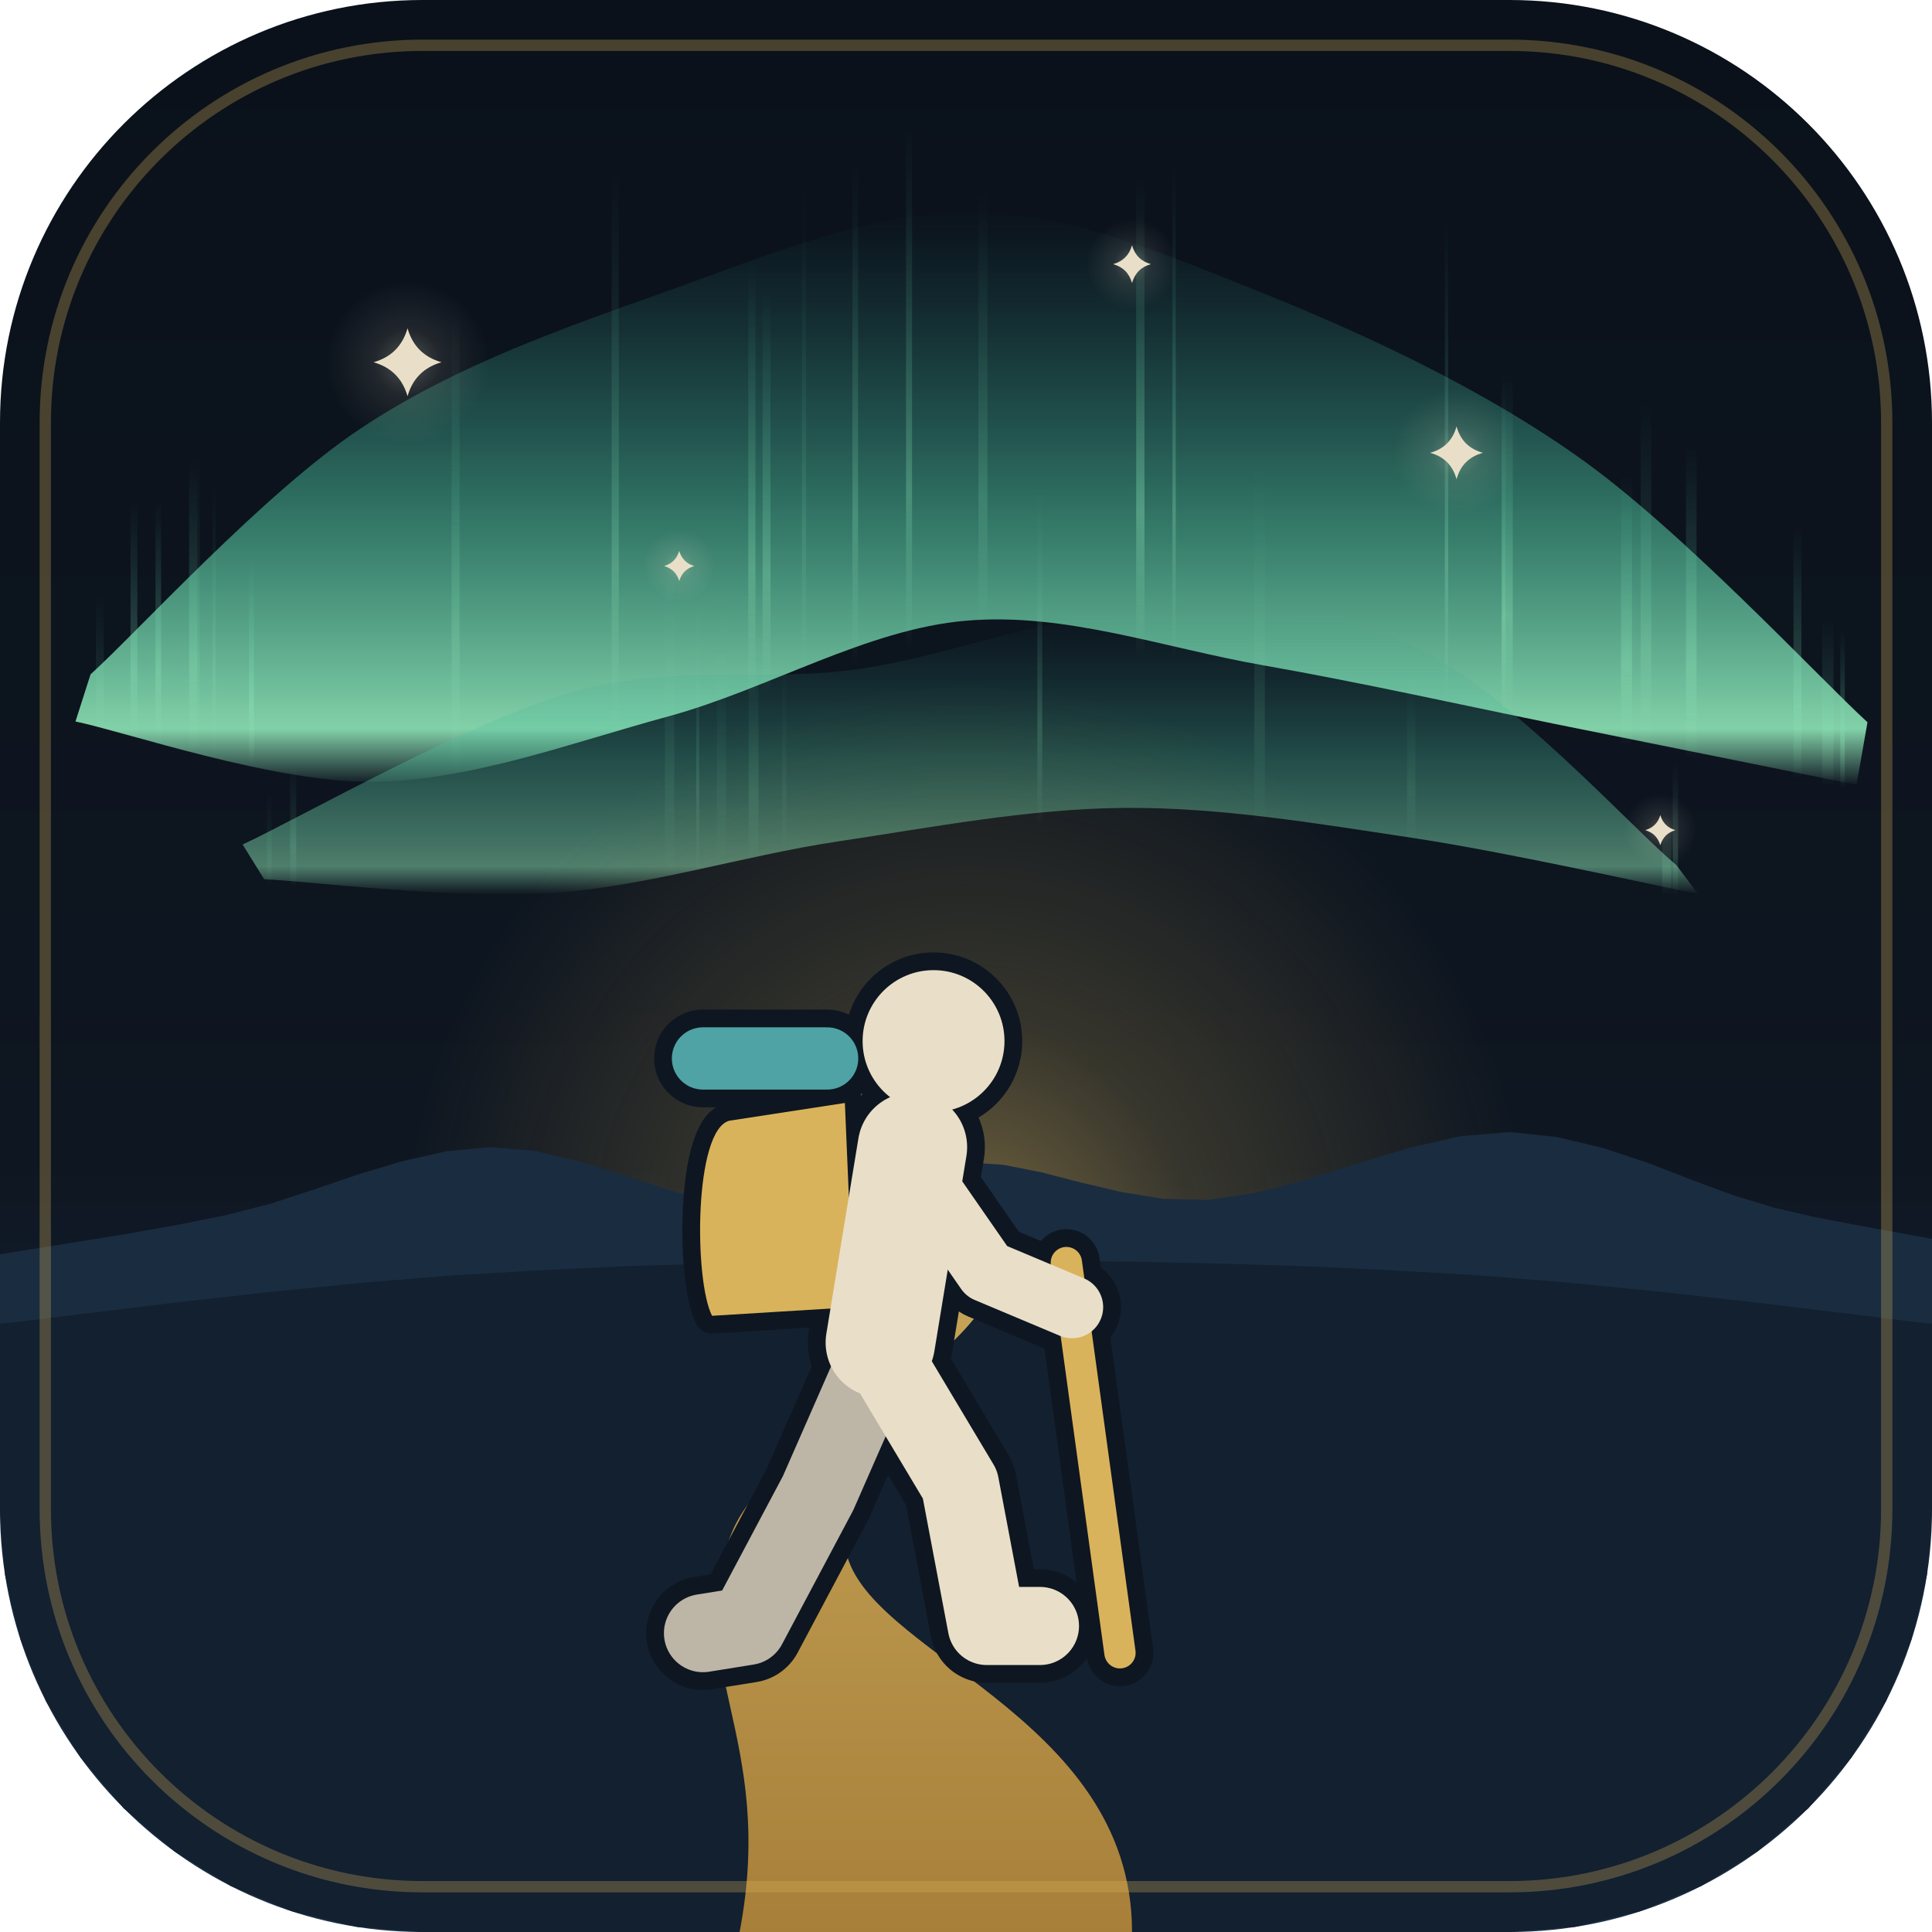
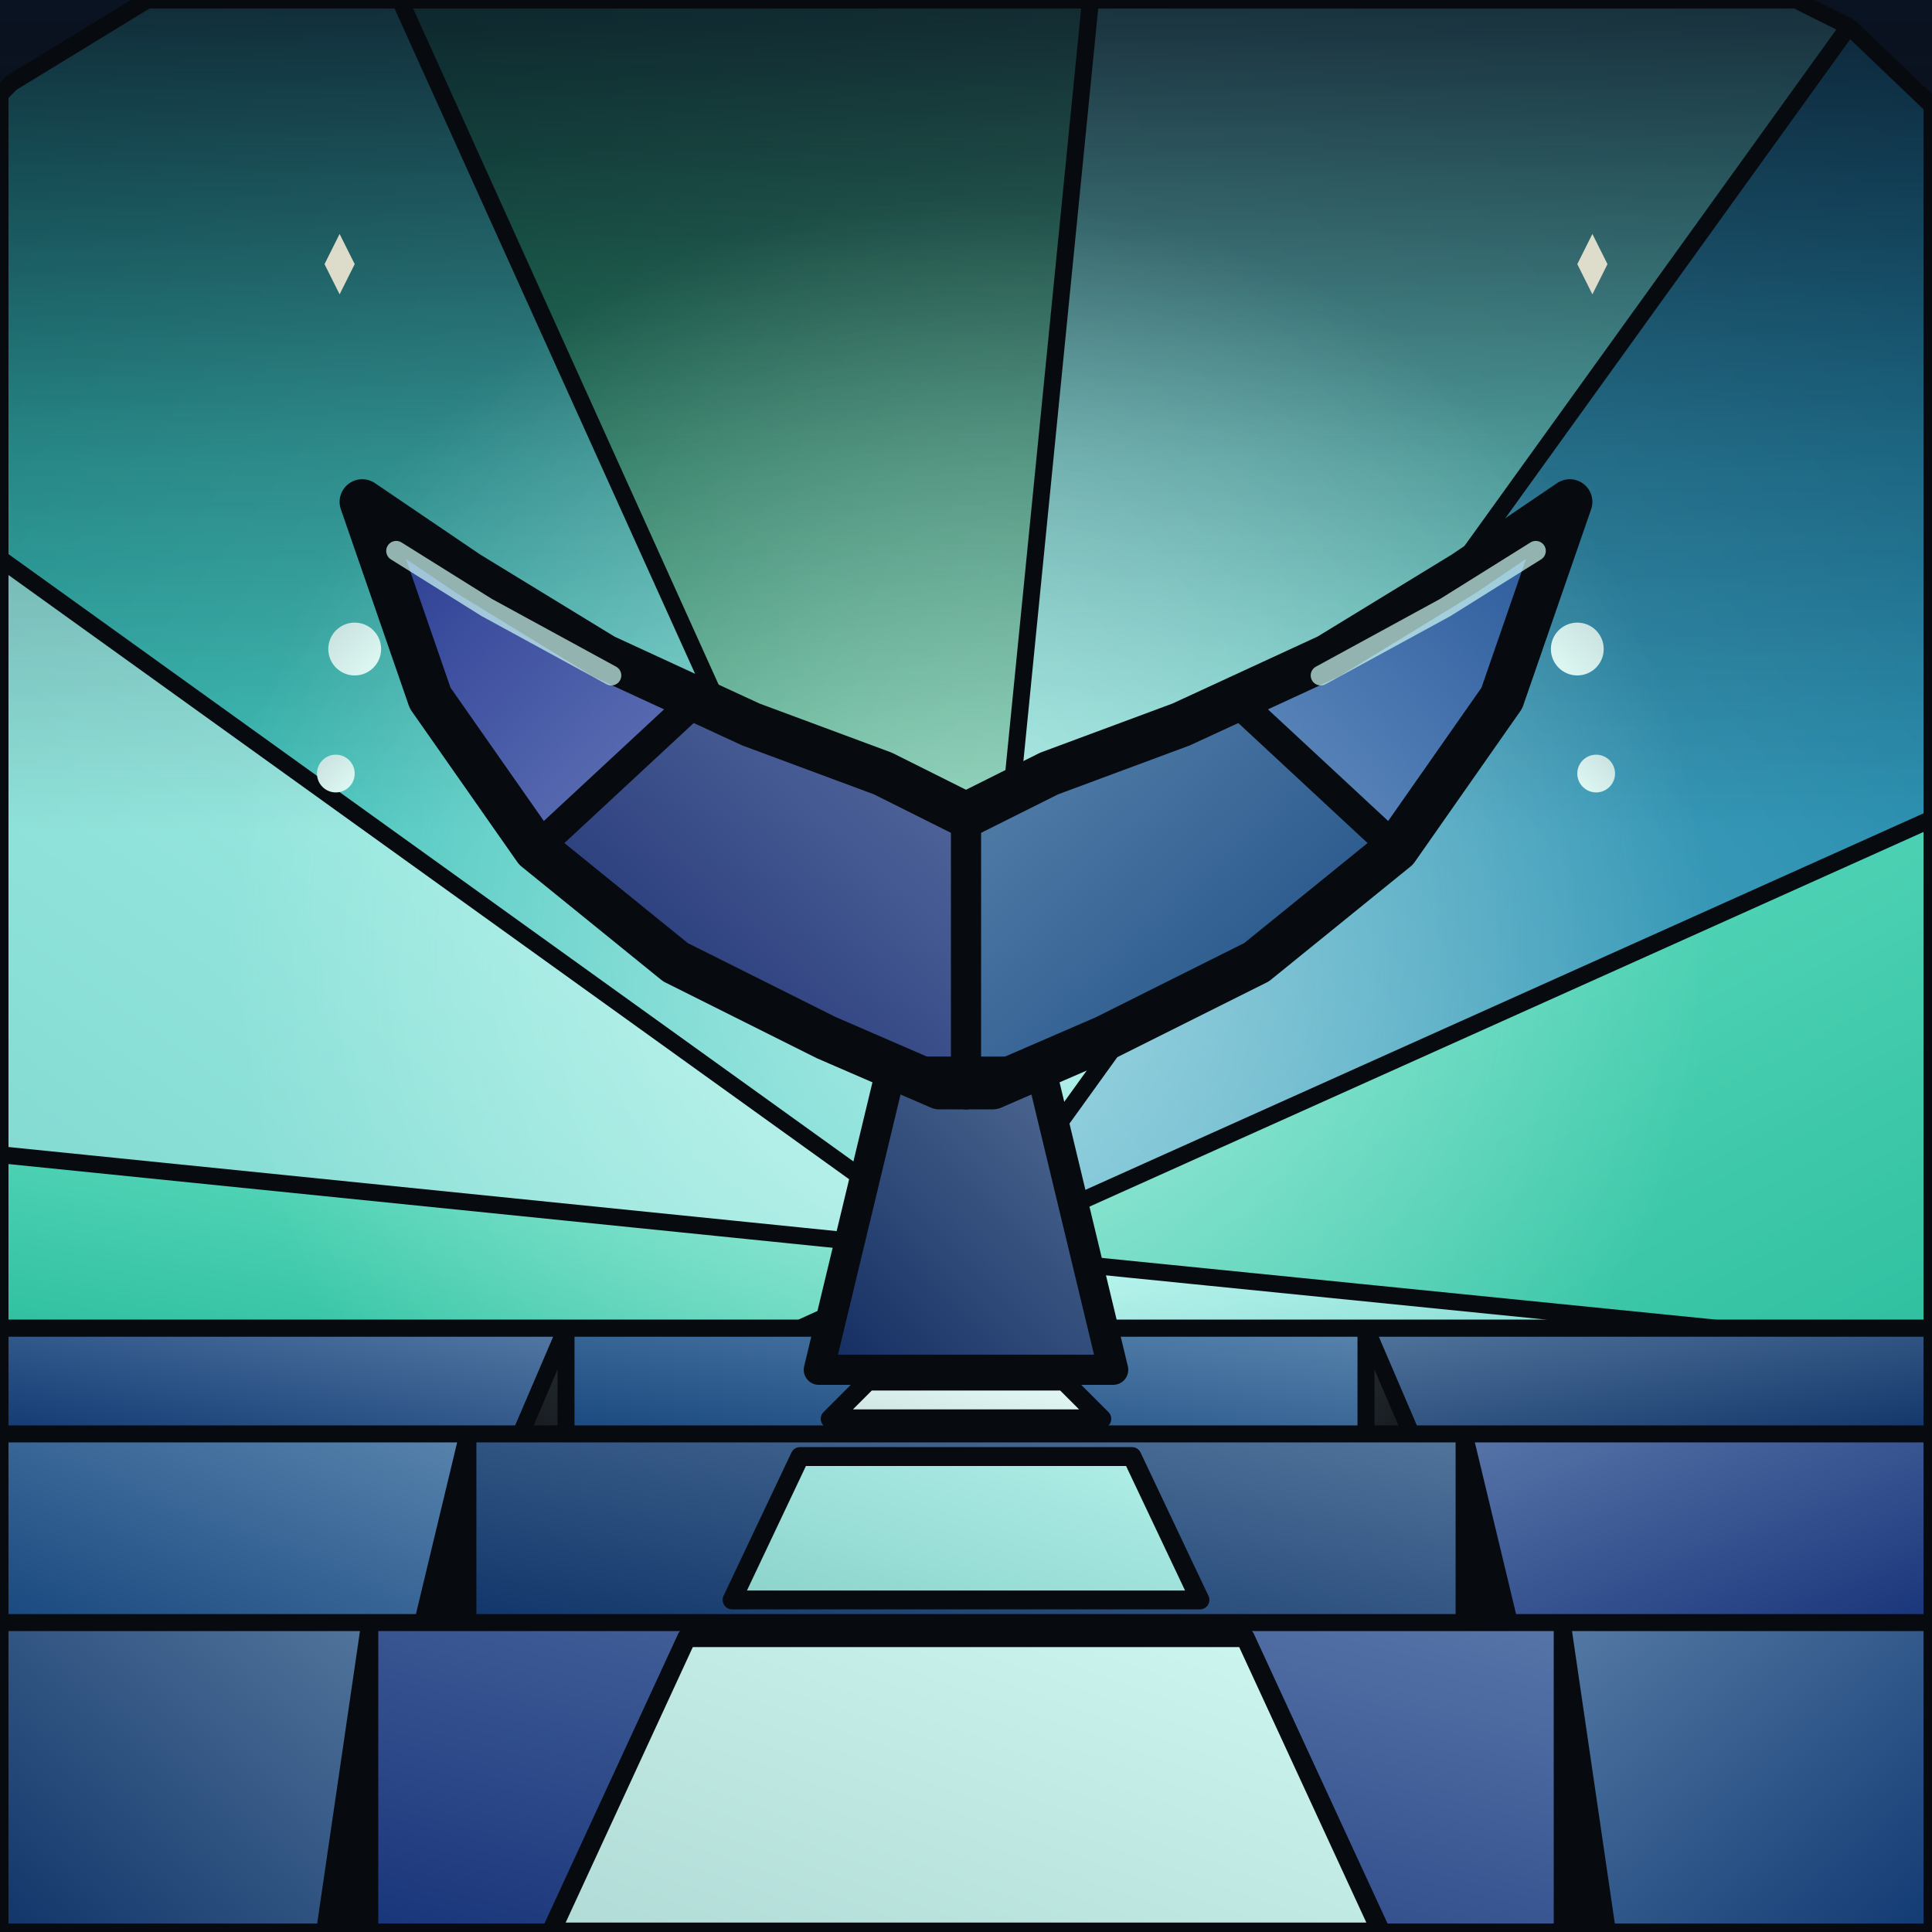
<svg xmlns="http://www.w3.org/2000/svg" viewBox="0 0 512 512">
  <defs>
-     <linearGradient id="ic1" x1="0" y1="0" x2="0" y2="1">
-       <stop offset="0" stop-color="#0A111A" />
-       <stop offset="0.6" stop-color="#0E1621" />
-       <stop offset="1" stop-color="#1C3248" />
+     <linearGradient id="t1" x1="1" y1="1" x2="0" y2="0">
+       <stop offset="0" stop-color="#81D9D0" />
+       <stop offset="1" stop-color="#AAF4EC" />
    </linearGradient>
-     <linearGradient id="ic2" x1="0" y1="0" x2="0" y2="1">
-       <stop offset="0" stop-color="#2E8C86" stop-opacity="0" />
-       <stop offset="0.5" stop-color="#4FC9A4" stop-opacity="0.5" />
-       <stop offset="0.9" stop-color="#8FE6B8" stop-opacity="0.9" />
-       <stop offset="1" stop-color="#8FE6B8" stop-opacity="0" />
+     <linearGradient id="t2" x1="1" y1="1" x2="0" y2="0">
+       <stop offset="0" stop-color="#27B1A9" />
+       <stop offset="1" stop-color="#64D6CE" />
    </linearGradient>
-     <linearGradient id="ic3" x1="0" y1="0" x2="0" y2="1">
-       <stop offset="0" stop-color="#4FC9A4" stop-opacity="0" />
-       <stop offset="0.7" stop-color="#8FE6B8" stop-opacity="0.4" />
-       <stop offset="1" stop-color="#8FE6B8" stop-opacity="0" />
+     <linearGradient id="t3" x1="1" y1="1" x2="0" y2="0">
+       <stop offset="0" stop-color="#1C8F62" />
+       <stop offset="1" stop-color="#5BBB96" />
    </linearGradient>
-     <linearGradient id="ic4" x1="0" y1="0" x2="0" y2="1">
-       <stop offset="0" stop-color="#2E8C86" stop-opacity="0" />
-       <stop offset="0.5" stop-color="#4FC9A4" stop-opacity="0.3" />
-       <stop offset="0.9" stop-color="#8FE6B8" stop-opacity="0.5" />
-       <stop offset="1" stop-color="#8FE6B8" stop-opacity="0" />
+     <linearGradient id="t4" x1="0" y1="1" x2="1" y2="0">
+       <stop offset="0" stop-color="#56C4BC" />
+       <stop offset="1" stop-color="#88E4DD" />
    </linearGradient>
-     <linearGradient id="ic5" x1="0" y1="0" x2="0" y2="1">
-       <stop offset="0" stop-color="#4FC9A4" stop-opacity="0" />
-       <stop offset="0.7" stop-color="#8FE6B8" stop-opacity="0.2" />
-       <stop offset="1" stop-color="#8FE6B8" stop-opacity="0" />
+     <linearGradient id="t5" x1="0" y1="1" x2="1" y2="0">
+       <stop offset="0" stop-color="#1981A4" />
+       <stop offset="1" stop-color="#58B1CA" />
    </linearGradient>
-     <radialGradient id="ic6" cx="0.5" cy="0.5" r="0.5">
-       <stop offset="0" stop-color="#E9DFC8" stop-opacity="0.3" />
-       <stop offset="0.4" stop-color="#E9DFC8" stop-opacity="0.1" />
-       <stop offset="1" stop-color="#E9DFC8" stop-opacity="0" />
+     <linearGradient id="t6" x1="0" y1="1" x2="1" y2="0">
+       <stop offset="0" stop-color="#2FC0A0" />
+       <stop offset="1" stop-color="#6AE1C6" />
+     </linearGradient>
+     <linearGradient id="t7" x1="0" y1="1" x2="1" y2="0">
+       <stop offset="0" stop-color="#81D9D0" />
+       <stop offset="1" stop-color="#AAF4EC" />
+     </linearGradient>
+     <linearGradient id="t8" x1="0" y1="0" x2="1" y2="1">
+       <stop offset="0" stop-color="#27B1A9" />
+       <stop offset="1" stop-color="#64D6CE" />
+     </linearGradient>
+     <linearGradient id="t9" x1="0" y1="0" x2="1" y2="1">
+       <stop offset="0" stop-color="#1C8F62" />
+       <stop offset="1" stop-color="#5BBB96" />
+     </linearGradient>
+     <linearGradient id="t10" x1="1" y1="0" x2="0" y2="1">
+       <stop offset="0" stop-color="#56C4BC" />
+       <stop offset="1" stop-color="#88E4DD" />
+     </linearGradient>
+     <linearGradient id="t11" x1="1" y1="0" x2="0" y2="1">
+       <stop offset="0" stop-color="#1981A4" />
+       <stop offset="1" stop-color="#58B1CA" />
+     </linearGradient>
+     <linearGradient id="t12" x1="1" y1="1" x2="0" y2="0">
+       <stop offset="0" stop-color="#2FC0A0" />
+       <stop offset="1" stop-color="#6AE1C6" />
+     </linearGradient>
+     <linearGradient id="t13" x1="0" y1="0" x2="0" y2="1">
+       <stop offset="0" stop-color="#0B1424" stop-opacity="0.85" />
+       <stop offset="0.55" stop-color="#0B1424" stop-opacity="0.3" />
+       <stop offset="1" stop-color="#0B1424" stop-opacity="0" />
+     </linearGradient>
+     <radialGradient id="t14" cx="0.5" cy="0.5" r="0.5">
+       <stop offset="0" stop-color="#E8FFFB" stop-opacity="0.55" />
+       <stop offset="0.55" stop-color="#E8FFFB" stop-opacity="0.25" />
+       <stop offset="1" stop-color="#E8FFFB" stop-opacity="0" />
    </radialGradient>
-     <radialGradient id="ic7" cx="0.5" cy="0.5" r="0.5">
-       <stop offset="0" stop-color="#D9B35B" stop-opacity="0.5" />
-       <stop offset="0.4" stop-color="#D9B35B" stop-opacity="0.2" />
-       <stop offset="1" stop-color="#D9B35B" stop-opacity="0" />
-     </radialGradient>
-     <linearGradient id="ic8" x1="0" y1="0" x2="0" y2="1">
-       <stop offset="0" stop-color="#D9B35B" stop-opacity="0.9" />
-       <stop offset="1" stop-color="#B88A3A" stop-opacity="0.9" />
+     <linearGradient id="t15" x1="0" y1="1" x2="1" y2="0">
+       <stop offset="0" stop-color="#123A73" />
+       <stop offset="1" stop-color="#5479A4" />
+     </linearGradient>
+     <linearGradient id="t16" x1="0" y1="1" x2="1" y2="0">
+       <stop offset="0" stop-color="#19487F" />
+       <stop offset="1" stop-color="#5884AD" />
+     </linearGradient>
+     <linearGradient id="t17" x1="1" y1="1" x2="0" y2="0">
+       <stop offset="0" stop-color="#113569" />
+       <stop offset="1" stop-color="#52759C" />
+     </linearGradient>
+     <linearGradient id="t18" x1="0" y1="1" x2="1" y2="0">
+       <stop offset="0" stop-color="#113569" />
+       <stop offset="1" stop-color="#52759C" />
+     </linearGradient>
+     <linearGradient id="t19" x1="1" y1="1" x2="0" y2="0">
+       <stop offset="0" stop-color="#19357A" />
+       <stop offset="1" stop-color="#5875A9" />
+     </linearGradient>
+     <linearGradient id="t20" x1="0" y1="1" x2="1" y2="0">
+       <stop offset="0" stop-color="#19357A" />
+       <stop offset="1" stop-color="#5875A9" />
+     </linearGradient>
+     <linearGradient id="t21" x1="1" y1="1" x2="0" y2="0">
+       <stop offset="0" stop-color="#123A73" />
+       <stop offset="1" stop-color="#5479A4" />
+     </linearGradient>
+     <linearGradient id="t22" x1="0" y1="1" x2="1" y2="0">
+       <stop offset="0" stop-color="#CEE3DF" />
+       <stop offset="1" stop-color="#E5FCF8" />
+     </linearGradient>
+     <linearGradient id="t23" x1="0" y1="1" x2="1" y2="0">
+       <stop offset="0" stop-color="#8BD3CC" />
+       <stop offset="1" stop-color="#B1F0E9" />
+     </linearGradient>
+     <linearGradient id="t24" x1="0" y1="1" x2="1" y2="0">
+       <stop offset="0" stop-color="#B1DBD6" />
+       <stop offset="1" stop-color="#CFF7F1" />
+     </linearGradient>
+     <linearGradient id="t25" x1="0" y1="0" x2="1" y2="1">
+       <stop offset="0" stop-color="#27388F" />
+       <stop offset="1" stop-color="#6478BA" />
+     </linearGradient>
+     <linearGradient id="t26" x1="0" y1="1" x2="1" y2="0">
+       <stop offset="0" stop-color="#192B6F" />
+       <stop offset="1" stop-color="#586DA1" />
+     </linearGradient>
+     <linearGradient id="t27" x1="1" y1="0" x2="0" y2="1">
+       <stop offset="0" stop-color="#275698" />
+       <stop offset="1" stop-color="#648FC1" />
+     </linearGradient>
+     <linearGradient id="t28" x1="1" y1="1" x2="0" y2="0">
+       <stop offset="0" stop-color="#19487F" />
+       <stop offset="1" stop-color="#5884AD" />
+     </linearGradient>
+     <linearGradient id="t29" x1="0" y1="1" x2="1" y2="0">
+       <stop offset="0" stop-color="#122C61" />
+       <stop offset="1" stop-color="#546E96" />
+     </linearGradient>
+     <linearGradient id="t30" x1="0" y1="0" x2="1" y2="1">
+       <stop offset="0" stop-color="#C7E0DD" />
+       <stop offset="1" stop-color="#E0FAF6" />
+     </linearGradient>
+     <linearGradient id="t31" x1="1" y1="0" x2="0" y2="1">
+       <stop offset="0" stop-color="#C7E0DD" />
+       <stop offset="1" stop-color="#E0FAF6" />
    </linearGradient>
  </defs>
-   <rect x="0" y="0" width="512" height="512" rx="112" fill="url(#ic1)" />
-   <path d="M20,191.2C33.1,193.9 72.4,207.4 98.7,207.2C124.9,206.9 151.1,196.9 177.3,189.8C203.6,182.6 229.8,166.7 256,164.5C282.2,162.2 308.4,171.7 334.7,176.3C360.9,180.9 387.1,186.8 413.3,192.1C439.6,197.4 478.9,205.3 492,208L494.9,191.4C482,179.6 445.2,139.9 417.7,120.7C390.3,101.4 357.5,86.7 330.5,76C303.5,65.2 281.3,56.1 255.7,56.3C230.1,56.5 203.7,67.5 177,77.1C150.3,86.6 121,96.6 95.5,113.6C70,130.5 36,167.9 24,178.7Z" fill="url(#ic2)" />
-   <rect x="50.2" y="124.8" width="2.1" height="74.5" fill="url(#ic3)" opacity="0.5" />
-   <rect x="34.6" y="133.3" width="1.8" height="62.9" fill="url(#ic3)" opacity="0.7" />
-   <rect x="434.8" y="106.7" width="2.8" height="91.7" fill="url(#ic3)" opacity="0.5" />
-   <rect x="398" y="98.4" width="2.9" height="92.6" fill="url(#ic3)" opacity="0.8" />
-   <rect x="66" y="148.1" width="1.3" height="54.5" fill="url(#ic3)" opacity="0.9" />
-   <rect x="225.9" y="43.3" width="1.5" height="132.9" fill="url(#ic3)" opacity="0.6" />
-   <rect x="202.1" y="77.2" width="2.1" height="106.5" fill="url(#ic3)" opacity="0.7" />
-   <rect x="446.8" y="118.6" width="2.8" height="82.2" fill="url(#ic3)" opacity="0.8" />
-   <rect x="487.7" y="167.1" width="1.2" height="42" fill="url(#ic3)" opacity="0.8" />
-   <rect x="475.3" y="139.8" width="2.1" height="66.8" fill="url(#ic3)" opacity="0.7" />
-   <rect x="119.7" y="82.7" width="2.1" height="121.8" fill="url(#ic3)" opacity="0.5" />
-   <rect x="50" y="120.8" width="3" height="78.5" fill="url(#ic3)" opacity="0.3" />
-   <rect x="397.9" y="100.7" width="1.1" height="90.3" fill="url(#ic3)" opacity="0.5" />
-   <rect x="382.9" y="59" width="0.9" height="129" fill="url(#ic3)" opacity="0.7" />
-   <rect x="41.2" y="132.9" width="1.5" height="64.6" fill="url(#ic3)" opacity="0.8" />
-   <rect x="482.9" y="163.7" width="3" height="44.4" fill="url(#ic3)" opacity="0.5" />
-   <rect x="56.3" y="128.6" width="0.9" height="72" fill="url(#ic3)" opacity="0.4" />
-   <rect x="212.5" y="50.3" width="1.1" height="130.1" fill="url(#ic3)" opacity="0.3" />
-   <rect x="429.6" y="125.9" width="2.9" height="71.5" fill="url(#ic3)" opacity="0.8" />
-   <rect x="198.3" y="69.7" width="1.9" height="115.3" fill="url(#ic3)" opacity="0.7" />
-   <rect x="301.1" y="47.8" width="2.2" height="125.5" fill="url(#ic3)" opacity="0.9" />
-   <rect x="259.3" y="50" width="2.4" height="116.9" fill="url(#ic3)" opacity="0.4" />
-   <rect x="162.1" y="45.5" width="1.9" height="149.6" fill="url(#ic3)" opacity="0.6" />
-   <rect x="25.4" y="157.2" width="2.1" height="37.1" fill="url(#ic3)" opacity="0.3" />
-   <rect x="310.7" y="44.3" width="0.9" height="130.4" fill="url(#ic3)" opacity="0.7" />
-   <rect x="240.1" y="33.2" width="1.6" height="138.4" fill="url(#ic3)" opacity="0.7" />
-   <path d="M70,233C82.7,233.6 120.7,238.4 146,236.7C171.3,235 196.7,226.8 222,223C247.3,219.2 272.7,214.3 298,214.1C323.3,213.9 348.7,218.2 374,222C399.3,225.8 437.3,234.4 450,236.9L444.2,229.2C432.6,219.6 398.9,182.2 374.5,171.2C350.1,160.2 322.2,162 297.6,163.1C273,164.1 251.2,174 226.8,177.4C202.4,180.8 178.4,175.8 151.3,183.5C124.2,191.2 78.8,217.1 64.3,223.8Z" fill="url(#ic4)" />
-   <rect x="176.2" y="142.6" width="2.5" height="90.6" fill="url(#ic5)" opacity="0.4" />
-   <rect x="372.9" y="177.2" width="2.2" height="46.6" fill="url(#ic5)" opacity="0.4" />
-   <rect x="70.7" y="210" width="1.3" height="25" fill="url(#ic5)" opacity="0.4" />
-   <rect x="443.3" y="202.2" width="1.4" height="35.3" fill="url(#ic5)" opacity="0.9" />
-   <rect x="274.9" y="130.2" width="1.3" height="88.6" fill="url(#ic5)" opacity="0.9" />
-   <rect x="332.4" y="123.5" width="2.8" height="96.2" fill="url(#ic5)" opacity="0.5" />
-   <rect x="207.3" y="170" width="1.1" height="57.6" fill="url(#ic5)" opacity="0.3" />
-   <rect x="184.5" y="154.8" width="0.8" height="77" fill="url(#ic5)" opacity="0.7" />
-   <rect x="198.4" y="165" width="2.6" height="64.2" fill="url(#ic5)" opacity="0.6" />
-   <rect x="190" y="159" width="2.4" height="71.8" fill="url(#ic5)" opacity="0.3" />
-   <rect x="440.5" y="216.3" width="2.4" height="20.8" fill="url(#ic5)" opacity="0.8" />
-   <rect x="76.9" y="201.4" width="1.6" height="33.9" fill="url(#ic5)" opacity="0.7" />
-   <circle cx="108" cy="96" r="21.6" fill="url(#ic6)" />
-   <path d="M108,87Q110,94 117,96Q110,98 108,105Q106,98 99,96Q106,94 108,87Z" fill="#E9DFC8" />
-   <circle cx="386" cy="120" r="16.8" fill="url(#ic6)" />
-   <path d="M386,113Q387.5,118.5 393,120Q387.5,121.5 386,127Q384.5,121.5 379,120Q384.5,118.5 386,113Z" fill="#E9DFC8" />
-   <circle cx="300" cy="70" r="12" fill="url(#ic6)" />
-   <path d="M300,65Q301.1,68.9 305,70Q301.1,71.1 300,75Q298.9,71.1 295,70Q298.9,68.9 300,65Z" fill="#E9DFC8" />
-   <circle cx="180" cy="150" r="9.6" fill="url(#ic6)" />
-   <path d="M180,146Q180.9,149.1 184,150Q180.9,150.9 180,154Q179.1,150.9 176,150Q179.1,149.1 180,146Z" fill="#E9DFC8" />
-   <circle cx="440" cy="220" r="9.6" fill="url(#ic6)" />
-   <path d="M440,216Q440.9,219.1 444,220Q440.9,220.9 440,224Q439.1,220.9 436,220Q439.1,219.1 440,216Z" fill="#E9DFC8" />
-   <circle cx="256" cy="330" r="150" fill="url(#ic7)" />
-   <polygon points="112,512 94.5,510.6 77.4,506.5 61.2,499.8 46.2,490.6 32.8,479.2 21.4,465.8 12.2,450.8 5.5,434.6 1.4,417.5 0,400 0,332.4 8.1,331.1 20.6,329.1 34.1,326.9 47.5,324.5 60,322 71.7,319 83.3,315.2 95,311.2 106.7,307.7 118.3,305.1 130,304 141.8,305 153.9,307.9 165.9,311.6 177.7,315.5 189.1,318.6 200,320 210.1,319.4 219.4,317.3 228.4,314.4 237.3,311.4 246.4,309.1 256,308 266,308.7 276.1,310.7 286.5,313.4 297.2,315.9 308.3,317.7 320,318 332.5,316.2 345.9,312.7 359.6,308.4 373.5,304.2 387.1,301.1 400,300 412.5,301.3 424.7,304.2 436.8,308.2 448.4,312.7 459.5,316.8 470,320 480.3,322.4 490.6,324.4 500.4,326.2 509.2,327.8 512,328.3 512,400 510.6,417.5 506.5,434.6 499.8,450.8 490.6,465.8 479.2,479.2 465.8,490.6 450.8,499.8 434.6,506.5 417.5,510.6 400,512" fill="#1A2C40" />
-   <polygon points="112,512 94.5,510.6 77.4,506.5 61.2,499.8 46.2,490.6 32.8,479.2 21.4,465.8 12.2,450.8 5.5,434.6 1.4,417.5 0,400 0,350.8 4.1,350.4 23.5,348 46.5,345.2 71.4,342.4 96.5,339.9 120,338 142.3,336.7 164.9,335.6 187.6,334.9 210.4,334.4 233.3,334.1 256,334 278.7,334.1 301.6,334.4 324.4,334.9 347.1,335.6 369.7,336.7 392,338 415.5,339.9 440.6,342.4 465.5,345.2 488.5,348 507.9,350.4 512,350.8 512,400 510.6,417.5 506.5,434.6 499.8,450.8 490.6,465.8 479.2,479.2 465.8,490.6 450.8,499.8 434.6,506.5 417.5,510.6 400,512" fill="#122030" />
-   <path d="M250,344C246,370 220,386 224,410C228,438 300,454 300,512L196,512C206,460 180,440 194,406C204,382 246,370 262,344Z" fill="url(#ic8)" />
-   <path d="M233.3,358.1L216.8,395.7L198.1,430.9l-11.8,1.9" stroke="#0E1621" stroke-width="30.1" opacity="1" stroke-linecap="round" stroke-linejoin="round" fill="none" />
-   <path d="M223.9,292.3L193.3,297C183.9,299.4 183.9,339.3 188.7,348.7L226.2,346.4Z" fill="#0E1621" stroke="#0E1621" stroke-width="9.4" stroke-linejoin="round" />
-   <path d="M186.3,280.5L219.2,280.5" stroke="#0E1621" stroke-width="25.9" stroke-linecap="round" />
-   <path d="M241.8,304L233.3,355.8" stroke="#0E1621" stroke-width="38.4" stroke-linecap="round" />
-   <path d="M233.3,358.1L254.4,393.4L261.5,430.9l14.1,0" stroke="#0E1621" stroke-width="30.1" stroke-linecap="round" stroke-linejoin="round" fill="none" />
-   <path d="M282.6,334.6L296.8,438" stroke="#0E1621" stroke-width="17.7" stroke-linecap="round" />
-   <path d="M243.6,311.1L261.5,336.9L284.1,346.4" stroke="#0E1621" stroke-width="25.9" stroke-linecap="round" stroke-linejoin="round" fill="none" />
-   <circle cx="247.4" cy="275.9" r="23.5" fill="#0E1621" />
-   <path d="M233.3,358.1L216.8,395.7L198.1,430.9l-11.8,1.9" stroke="#E9DFC8" stroke-width="20.7" opacity="0.8" stroke-linecap="round" stroke-linejoin="round" fill="none" />
-   <path d="M223.9,292.3L193.3,297C183.9,299.4 183.9,339.3 188.7,348.7L226.2,346.4Z" fill="#D9B35B" />
-   <path d="M186.3,280.5L219.2,280.5" stroke="#4FA3A5" stroke-width="16.5" stroke-linecap="round" />
-   <path d="M241.8,304L233.3,355.8" stroke="#E9DFC8" stroke-width="29" stroke-linecap="round" />
-   <path d="M233.3,358.1L254.4,393.4L261.5,430.9l14.1,0" stroke="#E9DFC8" stroke-width="20.7" stroke-linecap="round" stroke-linejoin="round" fill="none" />
-   <path d="M282.6,334.6L296.8,438" stroke="#D9B35B" stroke-width="8.3" stroke-linecap="round" />
-   <path d="M243.6,311.1L261.5,336.9L284.1,346.4" stroke="#E9DFC8" stroke-width="16.5" stroke-linecap="round" stroke-linejoin="round" fill="none" />
-   <circle cx="247.4" cy="275.9" r="18.8" fill="#E9DFC8" />
-   <rect x="12" y="12" width="488" height="488" rx="100" fill="none" stroke="#D9B35B" stroke-width="3" opacity="0.3" />
+   <rect width="512" height="512" fill="#070B10" />
+   <path fill="url(#t1)" d="M256,332 455,352 284,352Z" />
+   <path fill="url(#t2)" d="M256,332 284,352 265,352Z" />
+   <path fill="url(#t3)" d="M256,332 265,352 254,352Z" />
+   <path fill="url(#t4)" d="M256,332 254,352 242,352Z" />
+   <path fill="url(#t5)" d="M256,332 242,352 212,352Z" />
+   <path fill="url(#t6)" d="M256,332 212,352 0,352 0,306Z" />
+   <path fill="url(#t7)" d="M256,332 0,306 0,148Z" />
+   <path fill="url(#t8)" d="M256,332 0,148 0,25 3,22 39,0 106,0Z" />
+   <path fill="url(#t9)" d="M256,332 106,0 289,0Z" />
+   <path fill="url(#t10)" d="M256,332 289,0 476,0 490,7Z" />
+   <path fill="url(#t11)" d="M256,332 490,7 512,28 512,217Z" />
+   <path fill="url(#t12)" d="M256,332 512,217 512,352 455,352Z" />
+   <path fill="url(#t13)" d="M0,0 512,0 512,220 0,220Z" />
+   <circle cx="256" cy="250" r="200" fill="url(#t14)" />
+   <path d="M256,332 455,352 284,352ZM256,332 284,352 265,352ZM256,332 265,352 254,352ZM256,332 254,352 242,352ZM256,332 242,352 212,352ZM256,332 212,352 0,352 0,306ZM256,332 0,306 0,148ZM256,332 0,148 0,25 3,22 39,0 106,0ZM256,332 106,0 289,0ZM256,332 289,0 476,0 490,7ZM256,332 490,7 512,28 512,217ZM256,332 512,217 512,352 455,352Z" fill="none" stroke="#070B10" stroke-width="4.5" stroke-linejoin="round" stroke-linecap="round" />
+   <path fill="url(#t15)" d="M0,352 150,352 138,380 0,380Z" />
+   <path fill="url(#t16)" d="M150,352 362,352 362,380 150,380Z" />
+   <path fill="url(#t17)" d="M362,352 512,352 512,380 374,380Z" />
+   <path fill="url(#t16)" d="M0,380 124,380 112,430 0,430Z" />
+   <path fill="url(#t18)" d="M124,380 388,380 388,430 124,430Z" />
+   <path fill="url(#t19)" d="M388,380 512,380 512,430 400,430Z" />
+   <path fill="url(#t18)" d="M0,430 98,430 86,512 0,512Z" />
+   <path fill="url(#t20)" d="M98,430 414,430 414,512 98,512Z" />
+   <path fill="url(#t21)" d="M414,430 512,430 512,512 426,512Z" />
+   <path d="M0,352 150,352 138,380 0,380ZM150,352 362,352 362,380 150,380ZM362,352 512,352 512,380 374,380ZM0,380 124,380 112,430 0,430ZM124,380 388,380 388,430 124,430ZM388,380 512,380 512,430 400,430ZM0,430 98,430 86,512 0,512ZM98,430 414,430 414,512 98,512ZM414,430 512,430 512,512 426,512Z" fill="none" stroke="#070B10" stroke-width="4.5" stroke-linejoin="round" stroke-linecap="round" />
+   <path fill="url(#t22)" d="M230,366 282,366 292,376 220,376Z" />
+   <path fill="url(#t23)" d="M212,386 300,386 318,424 194,424Z" />
+   <path fill="url(#t24)" d="M182,434 330,434 366,512 146,512Z" />
+   <path d="M230,366 282,366 292,376 220,376ZM212,386 300,386 318,424 194,424ZM182,434 330,434 366,512 146,512Z" fill="none" stroke="#070B10" stroke-width="5" stroke-linejoin="round" stroke-linecap="round" />
+   <path fill="url(#t25)" d="M142,225 114,185 96,133 124,152 160,174 184,186Z" />
+   <path fill="url(#t26)" d="M256,290 219,275 179,255 142,225 184,186 199,192 234,205 256,216Z" />
+   <path fill="url(#t27)" d="M370,225 398,185 416,133 388,152 352,174 328,186Z" />
+   <path fill="url(#t28)" d="M256,290 293,275 333,255 370,225 328,186 313,192 278,205 256,216Z" />
+   <path fill="url(#t29)" d="M217,363 295,363 276,284 236,284Z" />
+   <path d="M142,225 114,185 96,133 124,152 160,174 184,186ZM256,290 219,275 179,255 142,225 184,186 199,192 234,205 256,216ZM370,225 398,185 416,133 388,152 352,174 328,186ZM256,290 293,275 333,255 370,225 328,186 313,192 278,205 256,216ZM217,363 295,363 276,284 236,284Z" fill="none" stroke="#070B10" stroke-width="8" stroke-linejoin="round" stroke-linecap="round" />
+   <path d="M249,288 219,275 179,255 142,225 114,185 96,133 124,152 160,174 199,192 234,205 256,216 278,205 313,192 352,174 388,152 416,133 398,185 370,225 333,255 293,275 263,288Z" fill="none" stroke="#070B10" stroke-width="12" stroke-linejoin="round" stroke-linecap="round" />
+   <circle cx="94" cy="172" r="7" fill="url(#t30)" />
+   <circle cx="89" cy="205" r="5" fill="url(#t30)" />
+   <circle cx="418" cy="172" r="7" fill="url(#t31)" />
+   <circle cx="423" cy="205" r="5" fill="url(#t31)" />
+   <path fill="#EDE6D2" opacity="0.92" d="M90,62 94,70 90,78 86,70ZM422,62 426,70 422,78 418,70Z" />
+   <path d="M105,146 129,161 162,179M407,146 383,161 350,179" fill="none" stroke="#CFFBF5" stroke-width="5.3" opacity="0.7" stroke-linecap="round" stroke-linejoin="round" />
</svg>
